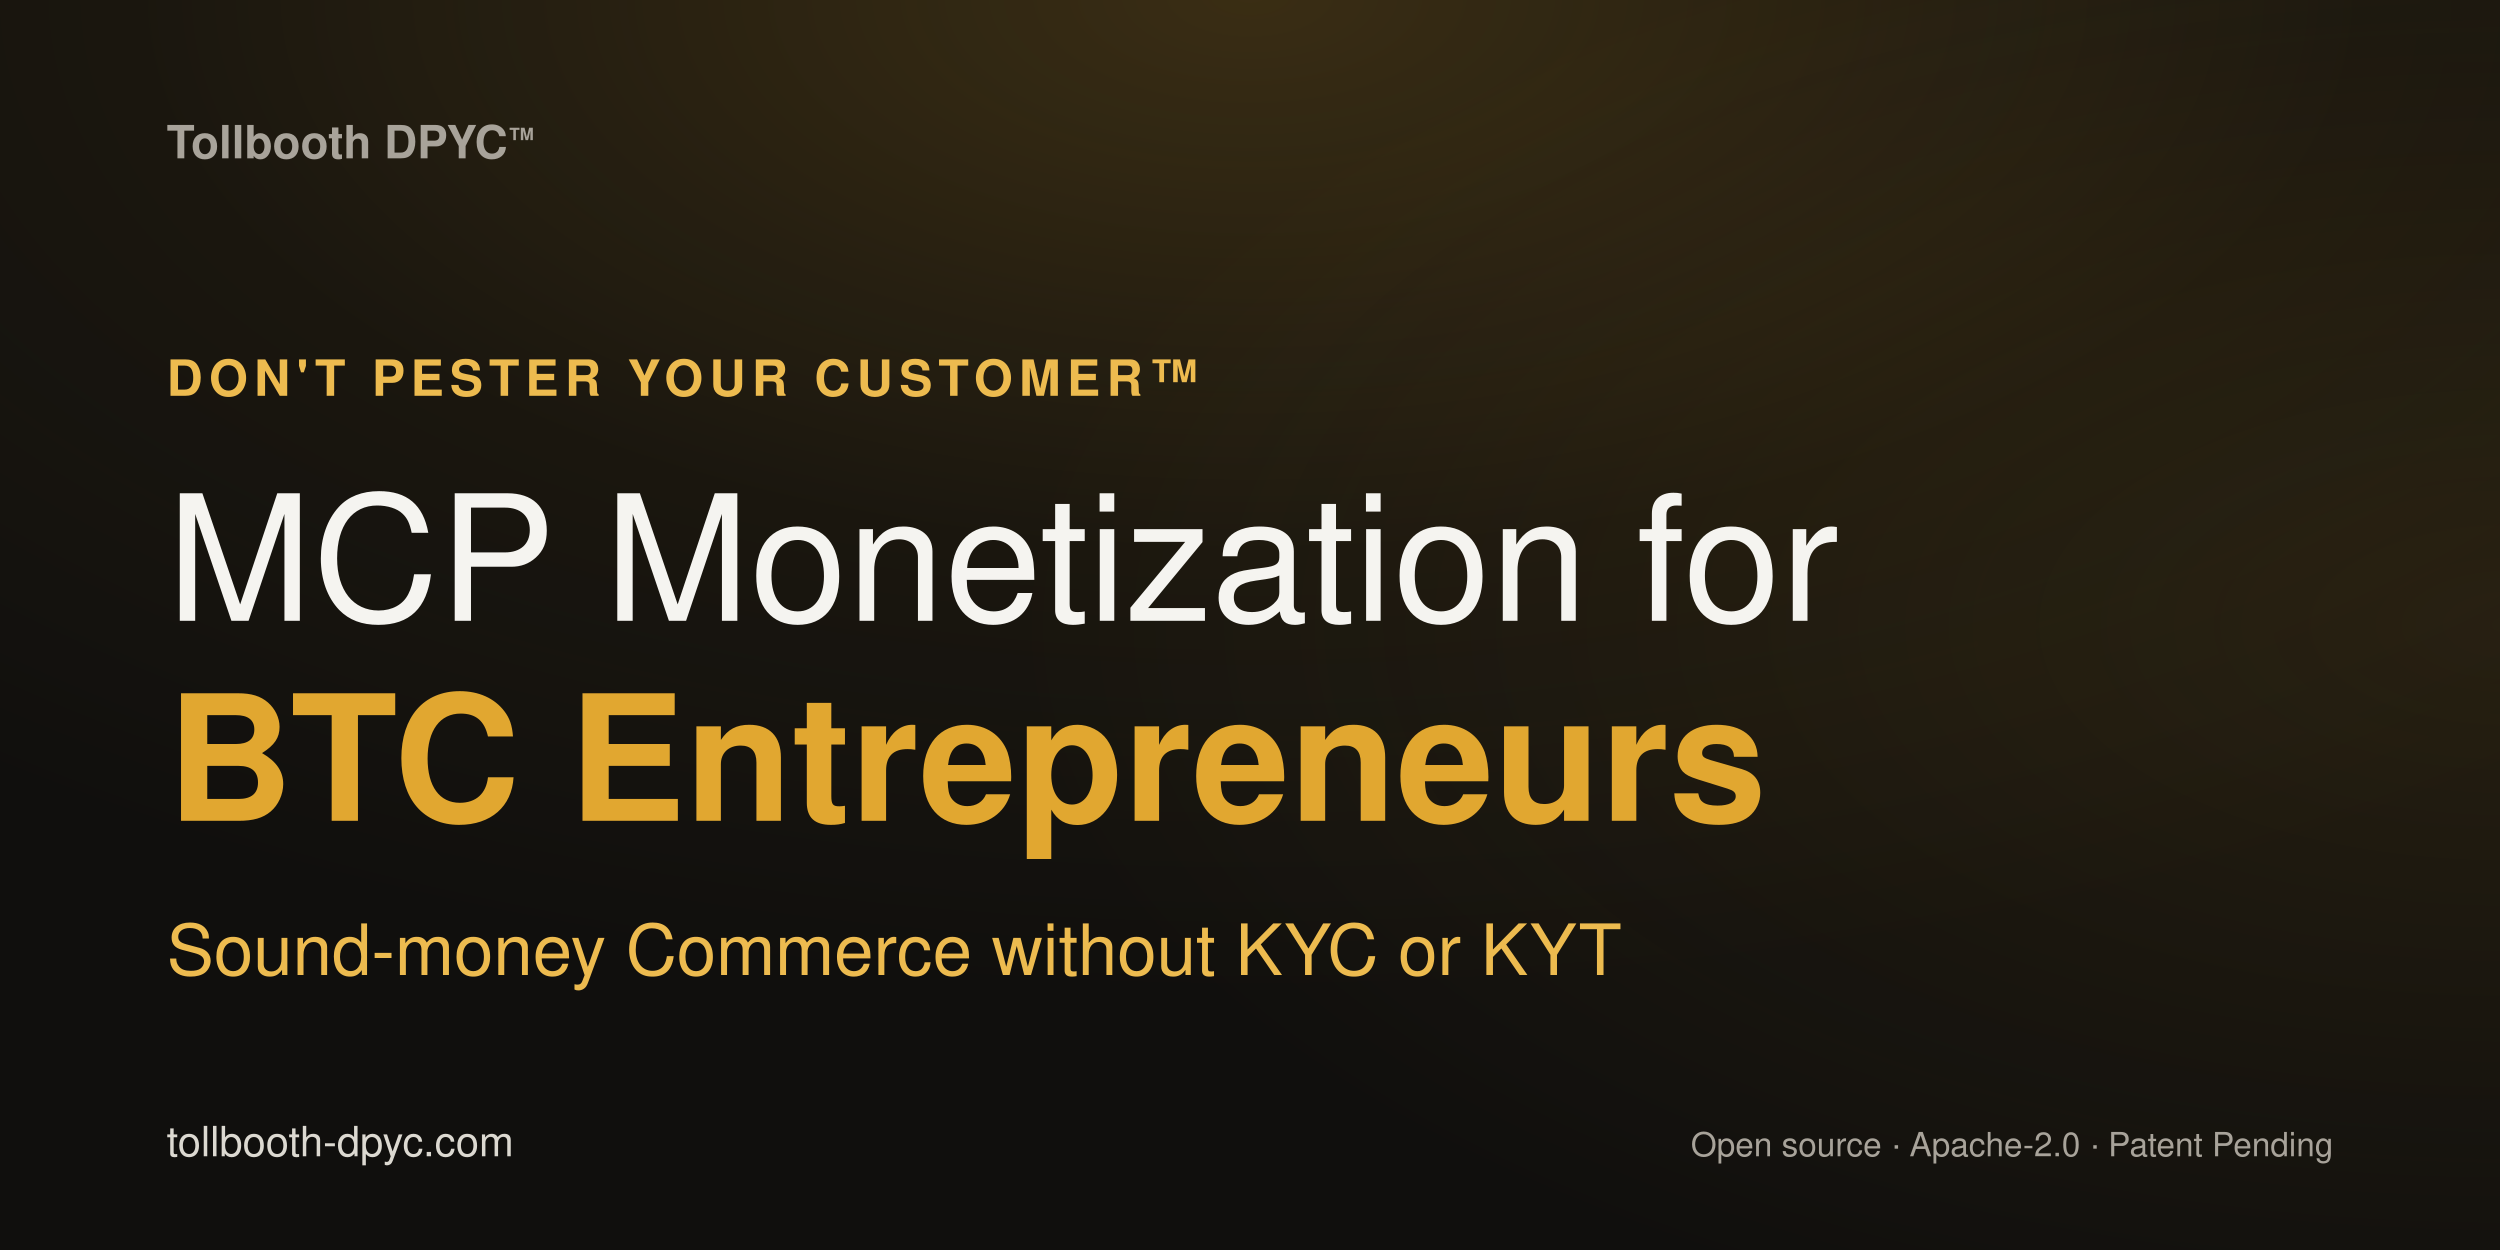
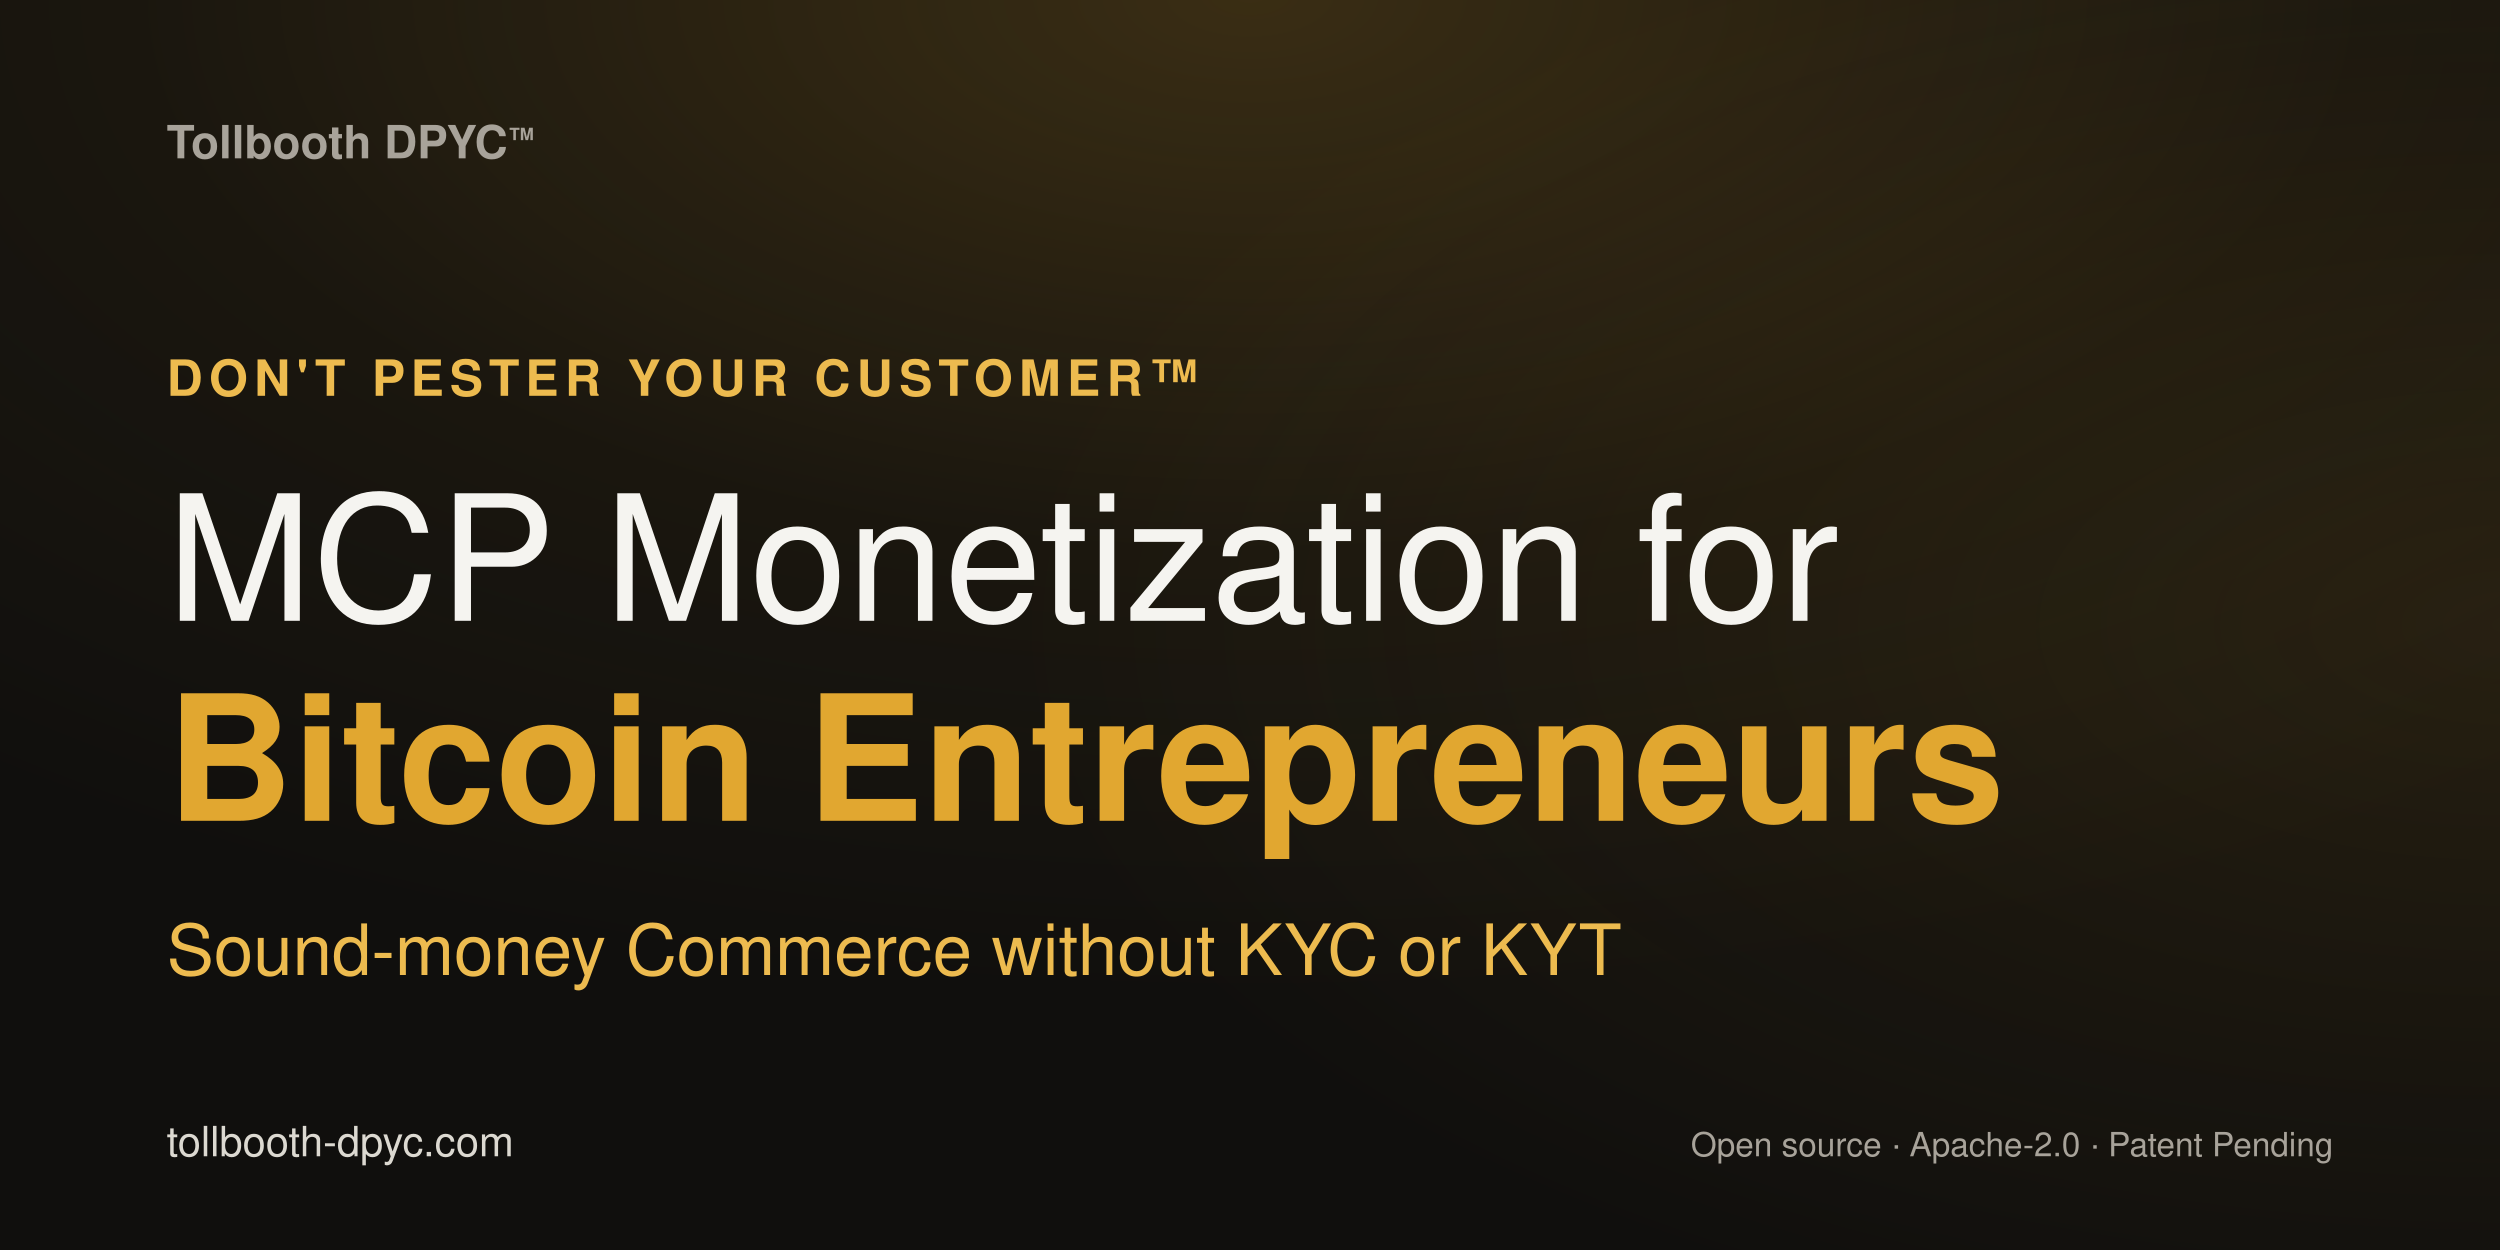
<svg xmlns="http://www.w3.org/2000/svg" width="1200" height="600" viewBox="0 0 1200 600">
  <defs>
    <radialGradient id="topGlow" cx="50%" cy="0%" r="80%">
      <stop offset="0%" stop-color="#e1a730" stop-opacity="0.20" />
      <stop offset="55%" stop-color="#e1a730" stop-opacity="0.05" />
      <stop offset="100%" stop-color="#e1a730" stop-opacity="0" />
    </radialGradient>
    <radialGradient id="rightGlow" cx="100%" cy="50%" r="60%">
      <stop offset="0%" stop-color="#e1a730" stop-opacity="0.10" />
      <stop offset="100%" stop-color="#e1a730" stop-opacity="0" />
    </radialGradient>
  </defs>
  <rect width="1200" height="600" fill="#100f0d" />
  <rect width="1200" height="600" fill="url(#topGlow)" />
  <rect width="1200" height="600" fill="url(#rightGlow)" />
  <text x="80" y="76" font-family="Montserrat, 'Helvetica Neue', Helvetica, Arial, sans-serif" font-size="22" font-weight="600" fill="#a8a39a">
    Tollbooth DPYC<tspan font-size="13" baseline-shift="super">™</tspan>
  </text>
  <text x="80" y="190" font-family="Montserrat, 'Helvetica Neue', Helvetica, Arial, sans-serif" font-size="24" font-weight="600" fill="#edbb4f" letter-spacing="3">
    DON'T PESTER YOUR CUSTOMER™
  </text>
  <text x="80" y="298" font-family="Montserrat, 'Helvetica Neue', Helvetica, Arial, sans-serif" font-size="84" font-weight="300" fill="#f5f4f0">
    MCP Monetization for
  </text>
  <text x="80" y="394" font-family="Montserrat, 'Helvetica Neue', Helvetica, Arial, sans-serif" font-size="84" font-weight="700" fill="#e1a730">
-     BTC Entrepreneurs
+     Bitcoin Entrepreneurs
  </text>
  <text x="80" y="468" font-family="Montserrat, 'Helvetica Neue', Helvetica, Arial, sans-serif" font-size="34" font-weight="300" fill="#edbb4f">
    Sound-money Commerce without KYC or KYT
  </text>
  <text x="80" y="555" font-family="Montserrat, 'Helvetica Neue', Helvetica, Arial, sans-serif" font-size="20" font-weight="500" fill="#dcd9d1">
    tollbooth-dpyc.com
  </text>
  <text x="1120" y="555" font-family="Montserrat, 'Helvetica Neue', Helvetica, Arial, sans-serif" font-size="16" fill="#a8a39a" text-anchor="end">
    Open source · Apache-2.0 · Patent Pending
  </text>
</svg>
